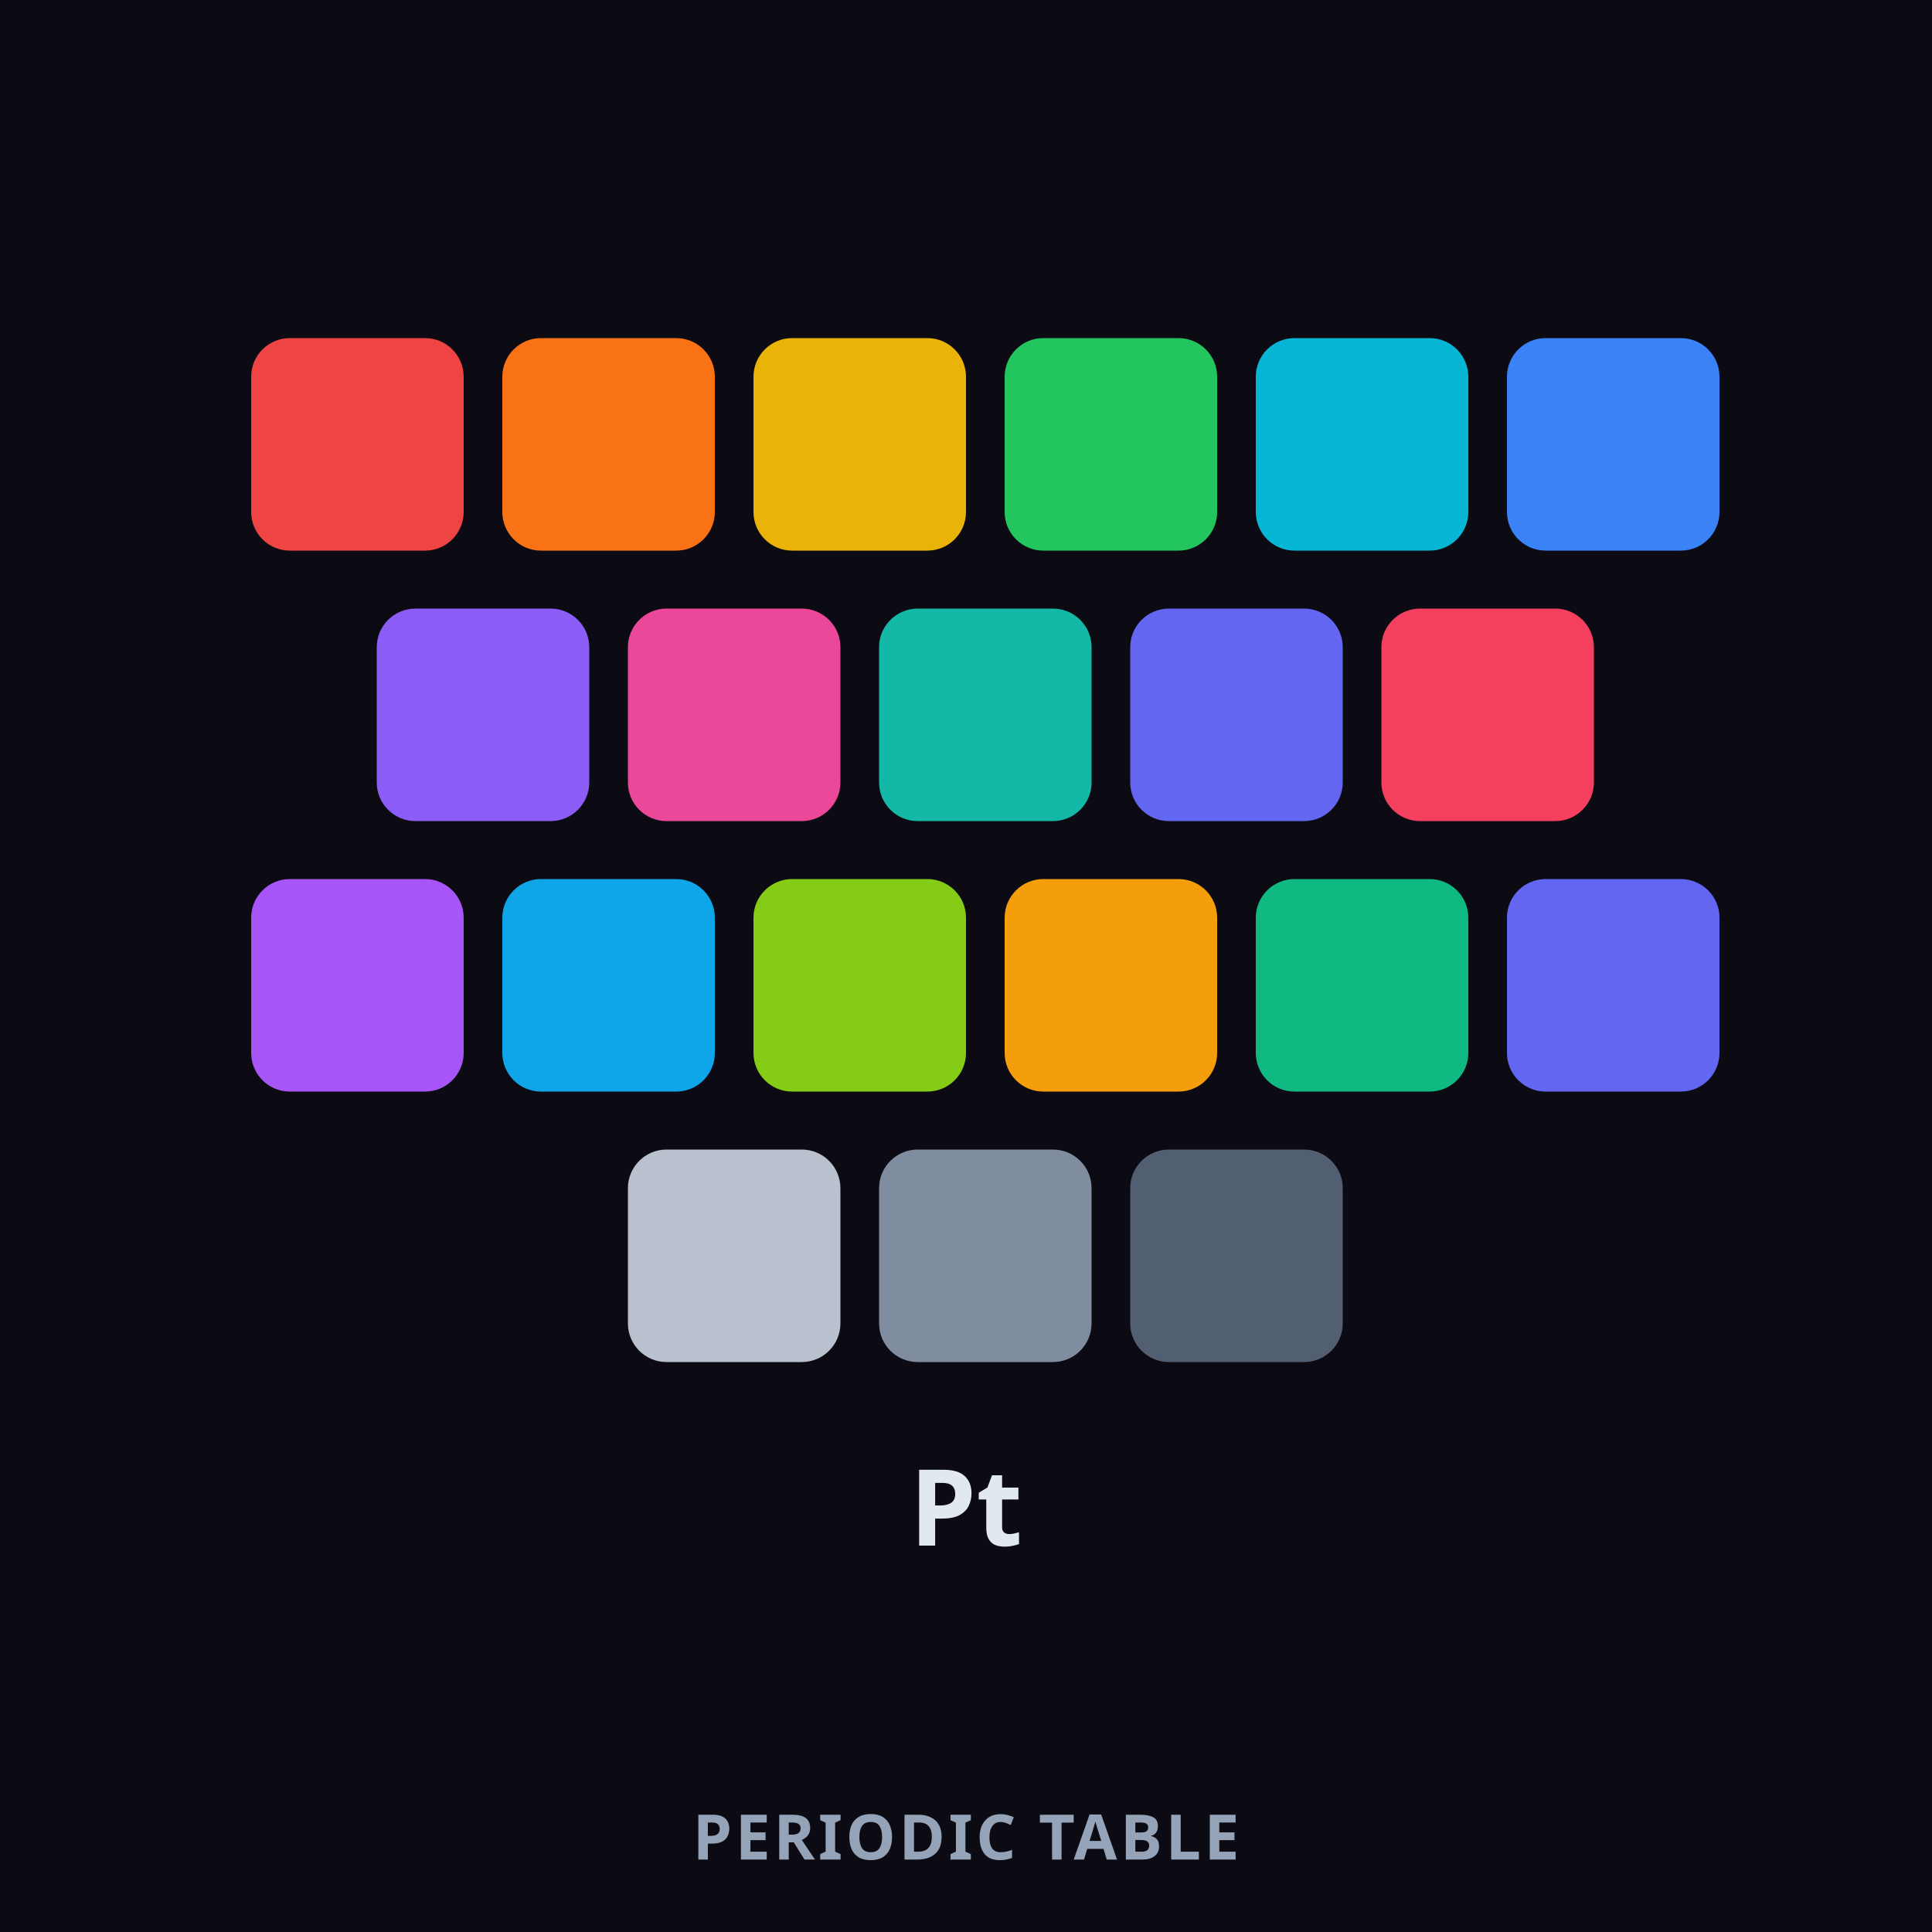
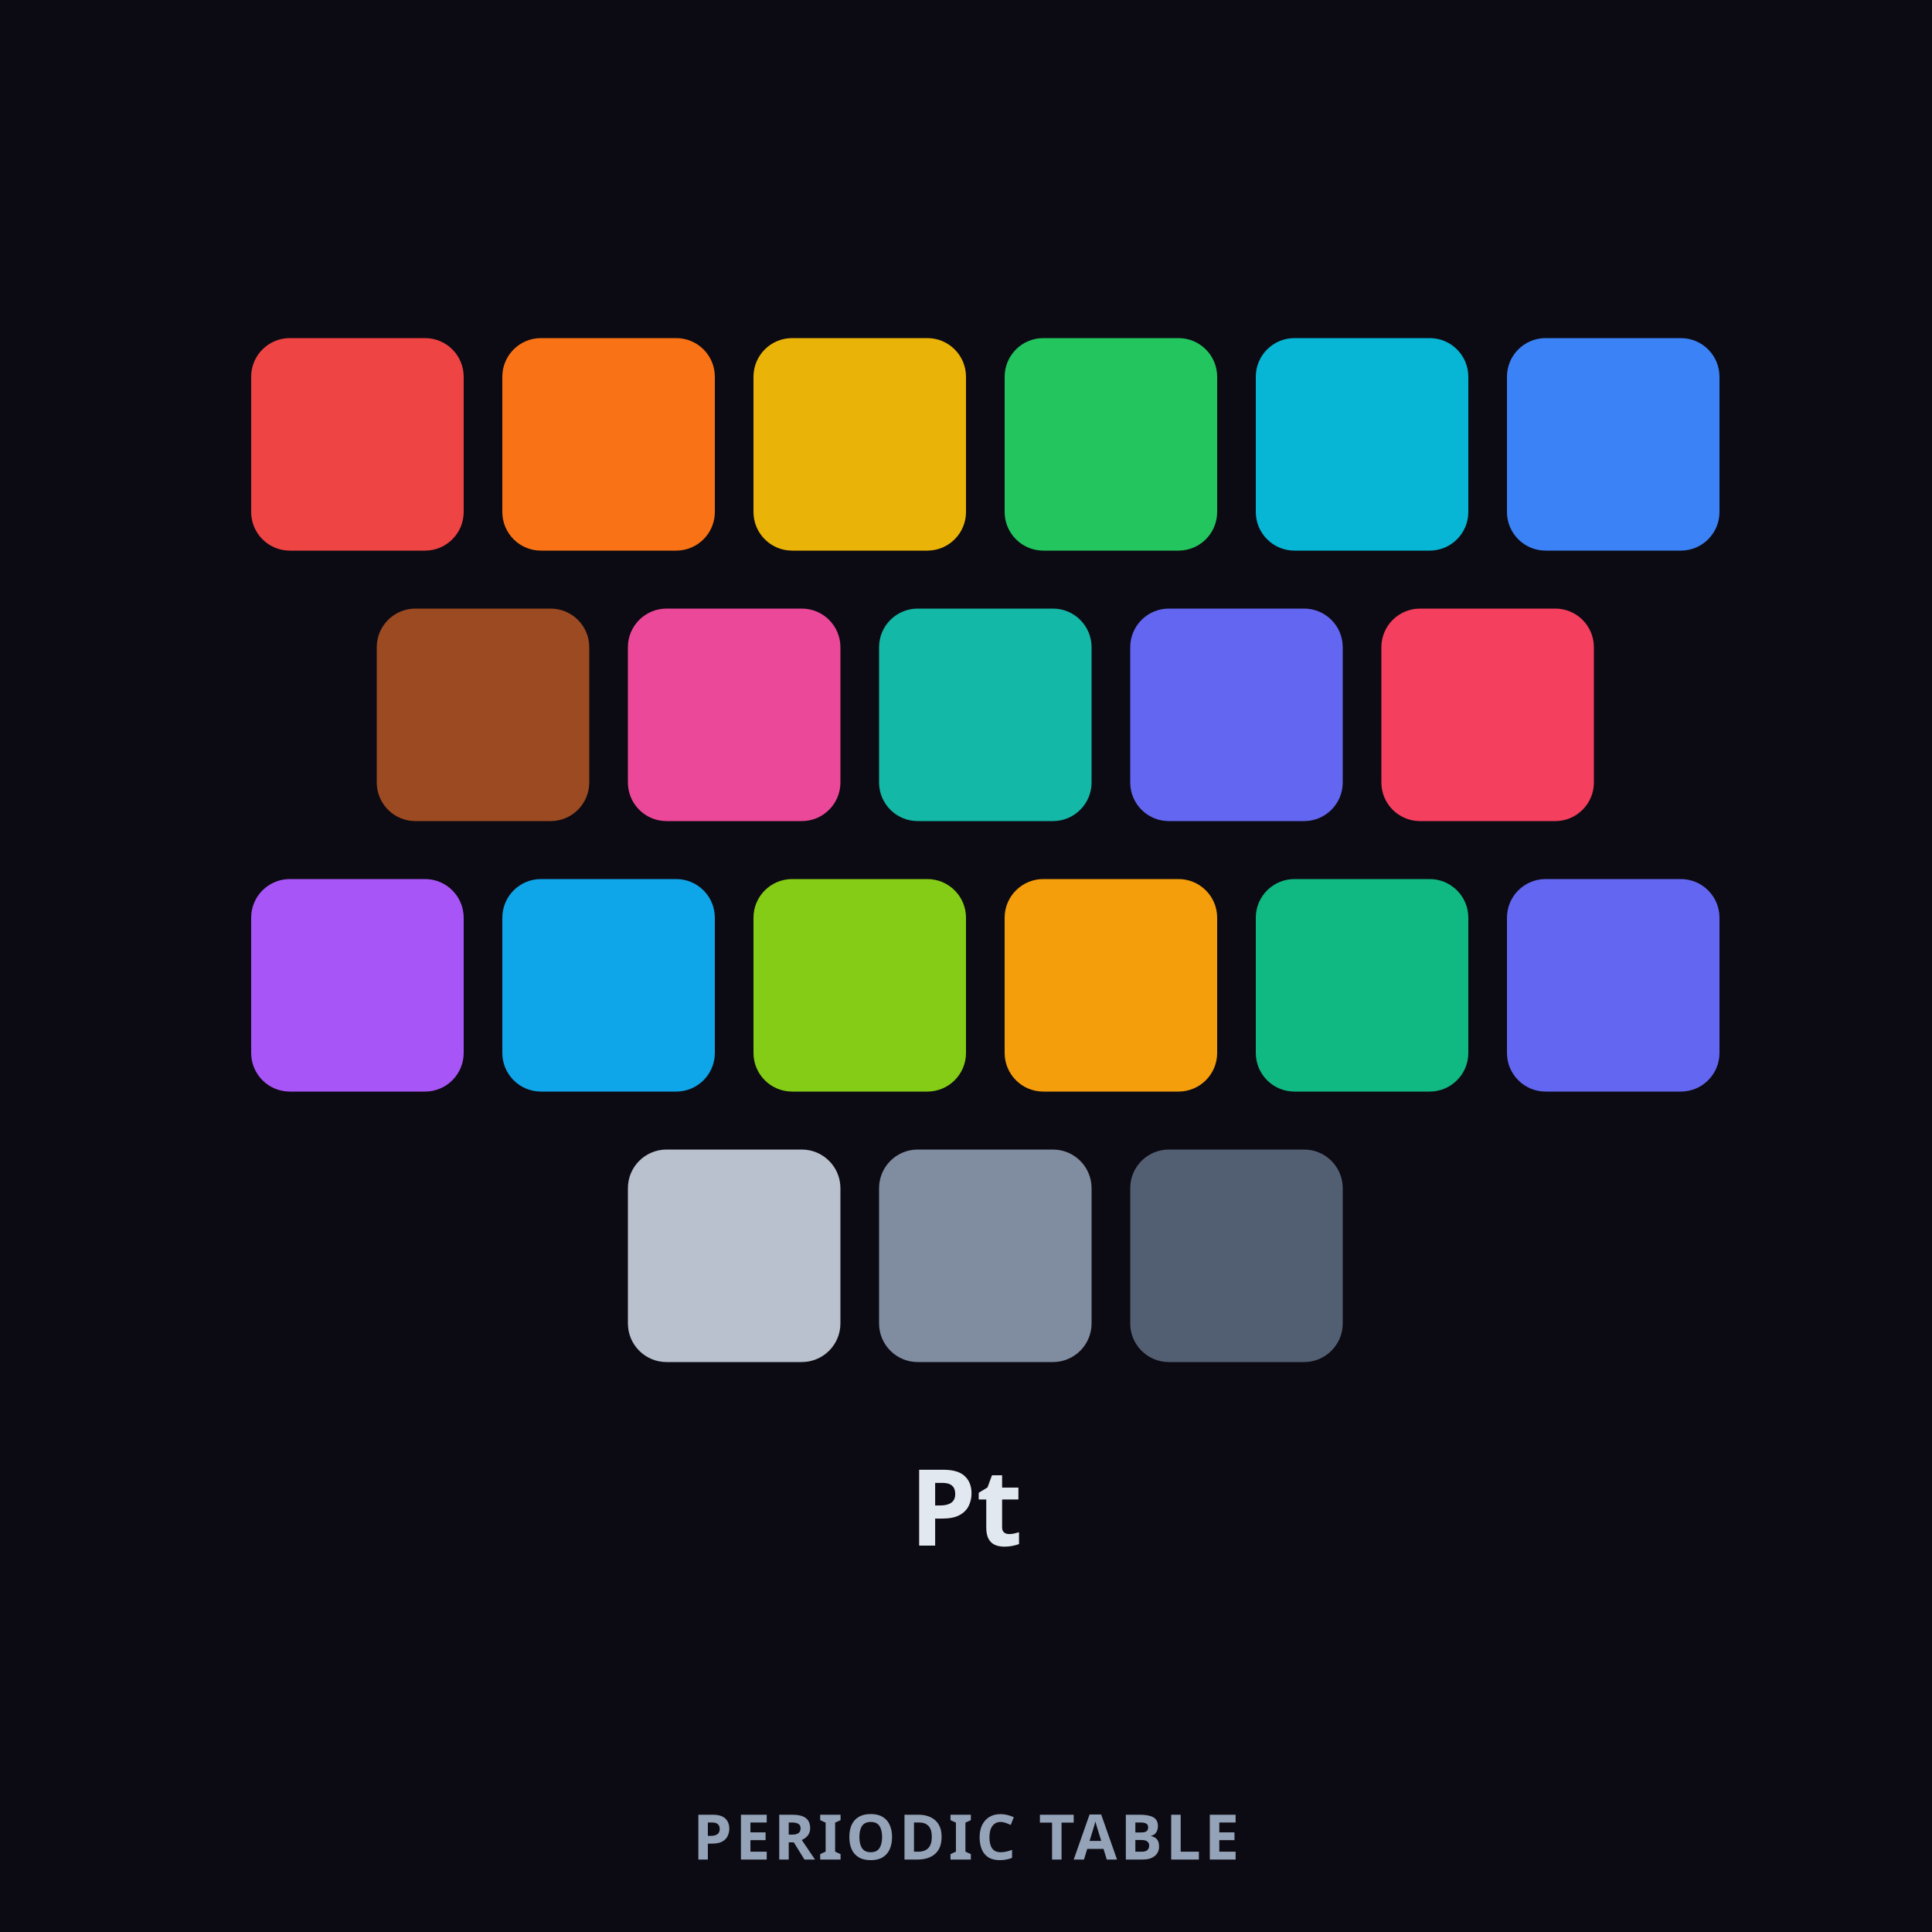
<svg xmlns="http://www.w3.org/2000/svg" viewBox="0 0 400 400" role="img" aria-label="Periodic Table SwiftUI">
  <rect width="400" height="400" fill="#0c0a12" />
  <g transform="translate(52 70)">
    <rect x="0" y="0" width="44" height="44" rx="8" fill="#ef4444" />
    <rect x="52" y="0" width="44" height="44" rx="8" fill="#f97316" />
    <rect x="104" y="0" width="44" height="44" rx="8" fill="#eab308" />
    <rect x="156" y="0" width="44" height="44" rx="8" fill="#22c55e" />
    <rect x="208" y="0" width="44" height="44" rx="8" fill="#06b6d4" />
    <rect x="260" y="0" width="44" height="44" rx="8" fill="#3b82f6" />
-     <rect x="26" y="56" width="44" height="44" rx="8" fill="#8b5cf6" />
+     <rect x="26" y="56" width="44" height="44" rx="8" fill="#9c4a21" />
    <rect x="78" y="56" width="44" height="44" rx="8" fill="#ec4899" />
    <rect x="130" y="56" width="44" height="44" rx="8" fill="#14b8a6" />
    <rect x="182" y="56" width="44" height="44" rx="8" fill="#6366f1" />
    <rect x="234" y="56" width="44" height="44" rx="8" fill="#f43f5e" />
    <rect x="0" y="112" width="44" height="44" rx="8" fill="#a855f7" />
    <rect x="52" y="112" width="44" height="44" rx="8" fill="#0ea5e9" />
    <rect x="104" y="112" width="44" height="44" rx="8" fill="#84cc16" />
    <rect x="156" y="112" width="44" height="44" rx="8" fill="#f59e0b" />
    <rect x="208" y="112" width="44" height="44" rx="8" fill="#10b981" />
    <rect x="260" y="112" width="44" height="44" rx="8" fill="#6366f1" />
    <rect x="78" y="168" width="44" height="44" rx="8" fill="#cbd5e1" opacity="0.9" />
    <rect x="130" y="168" width="44" height="44" rx="8" fill="#94a3b8" opacity="0.85" />
    <rect x="182" y="168" width="44" height="44" rx="8" fill="#64748b" opacity="0.8" />
  </g>
  <text x="200" y="320" text-anchor="middle" fill="#e2e8f0" font-family="system-ui,sans-serif" font-size="22" font-weight="700">Pt</text>
  <text x="200" y="385" text-anchor="middle" fill="#94a3b8" font-family="system-ui,sans-serif" font-size="13" font-weight="600" letter-spacing="0.05em">PERIODIC TABLE</text>
</svg>
